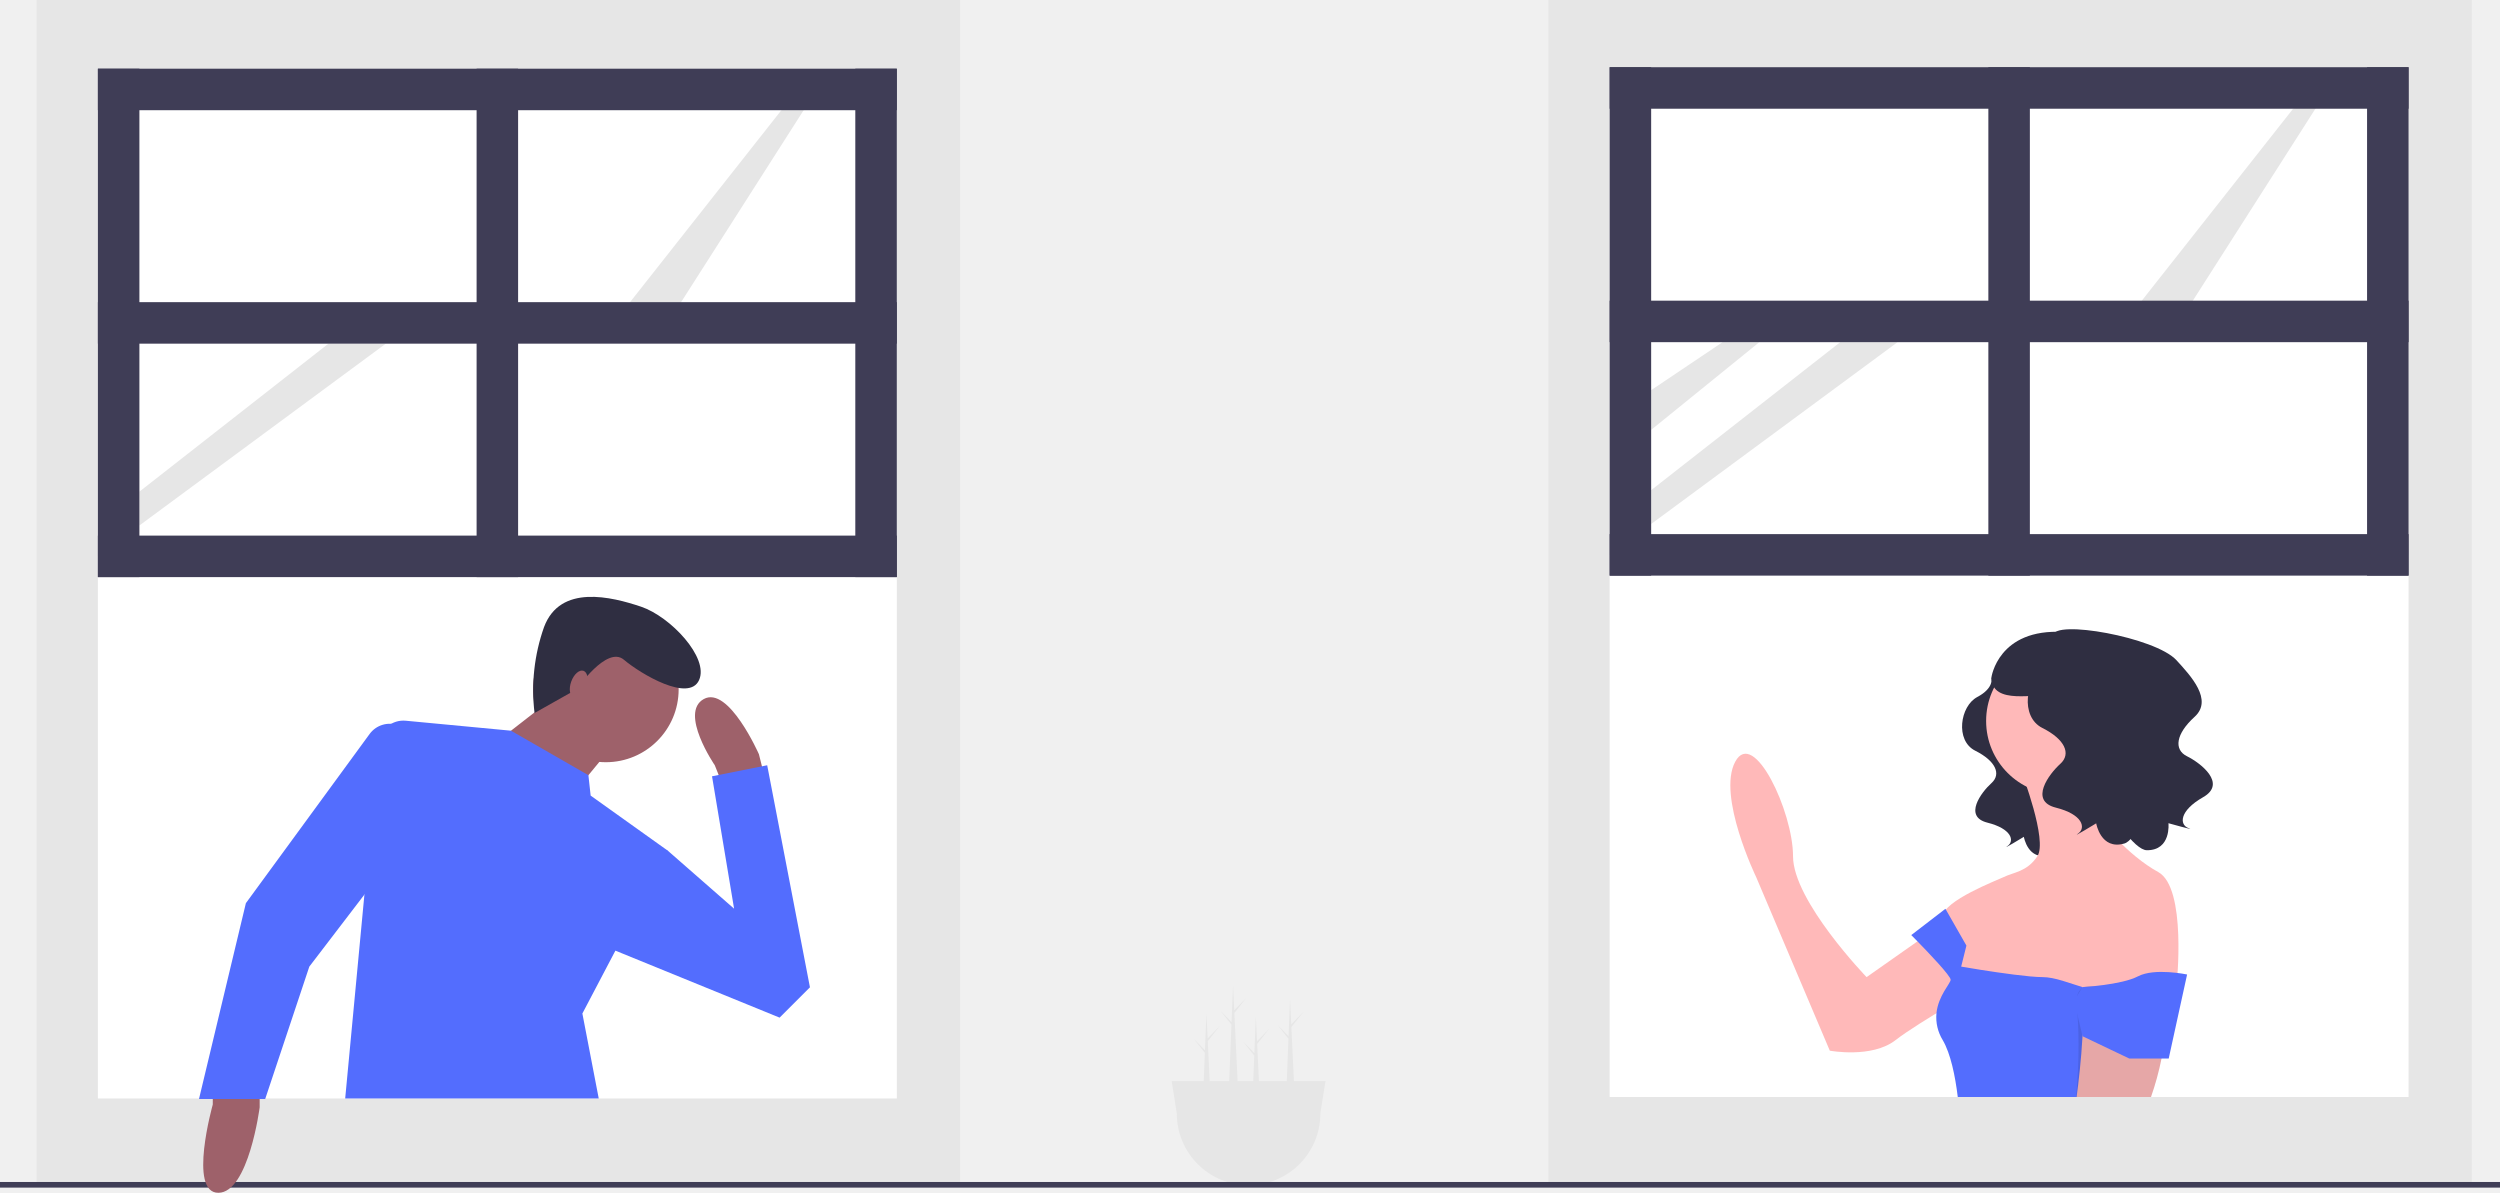
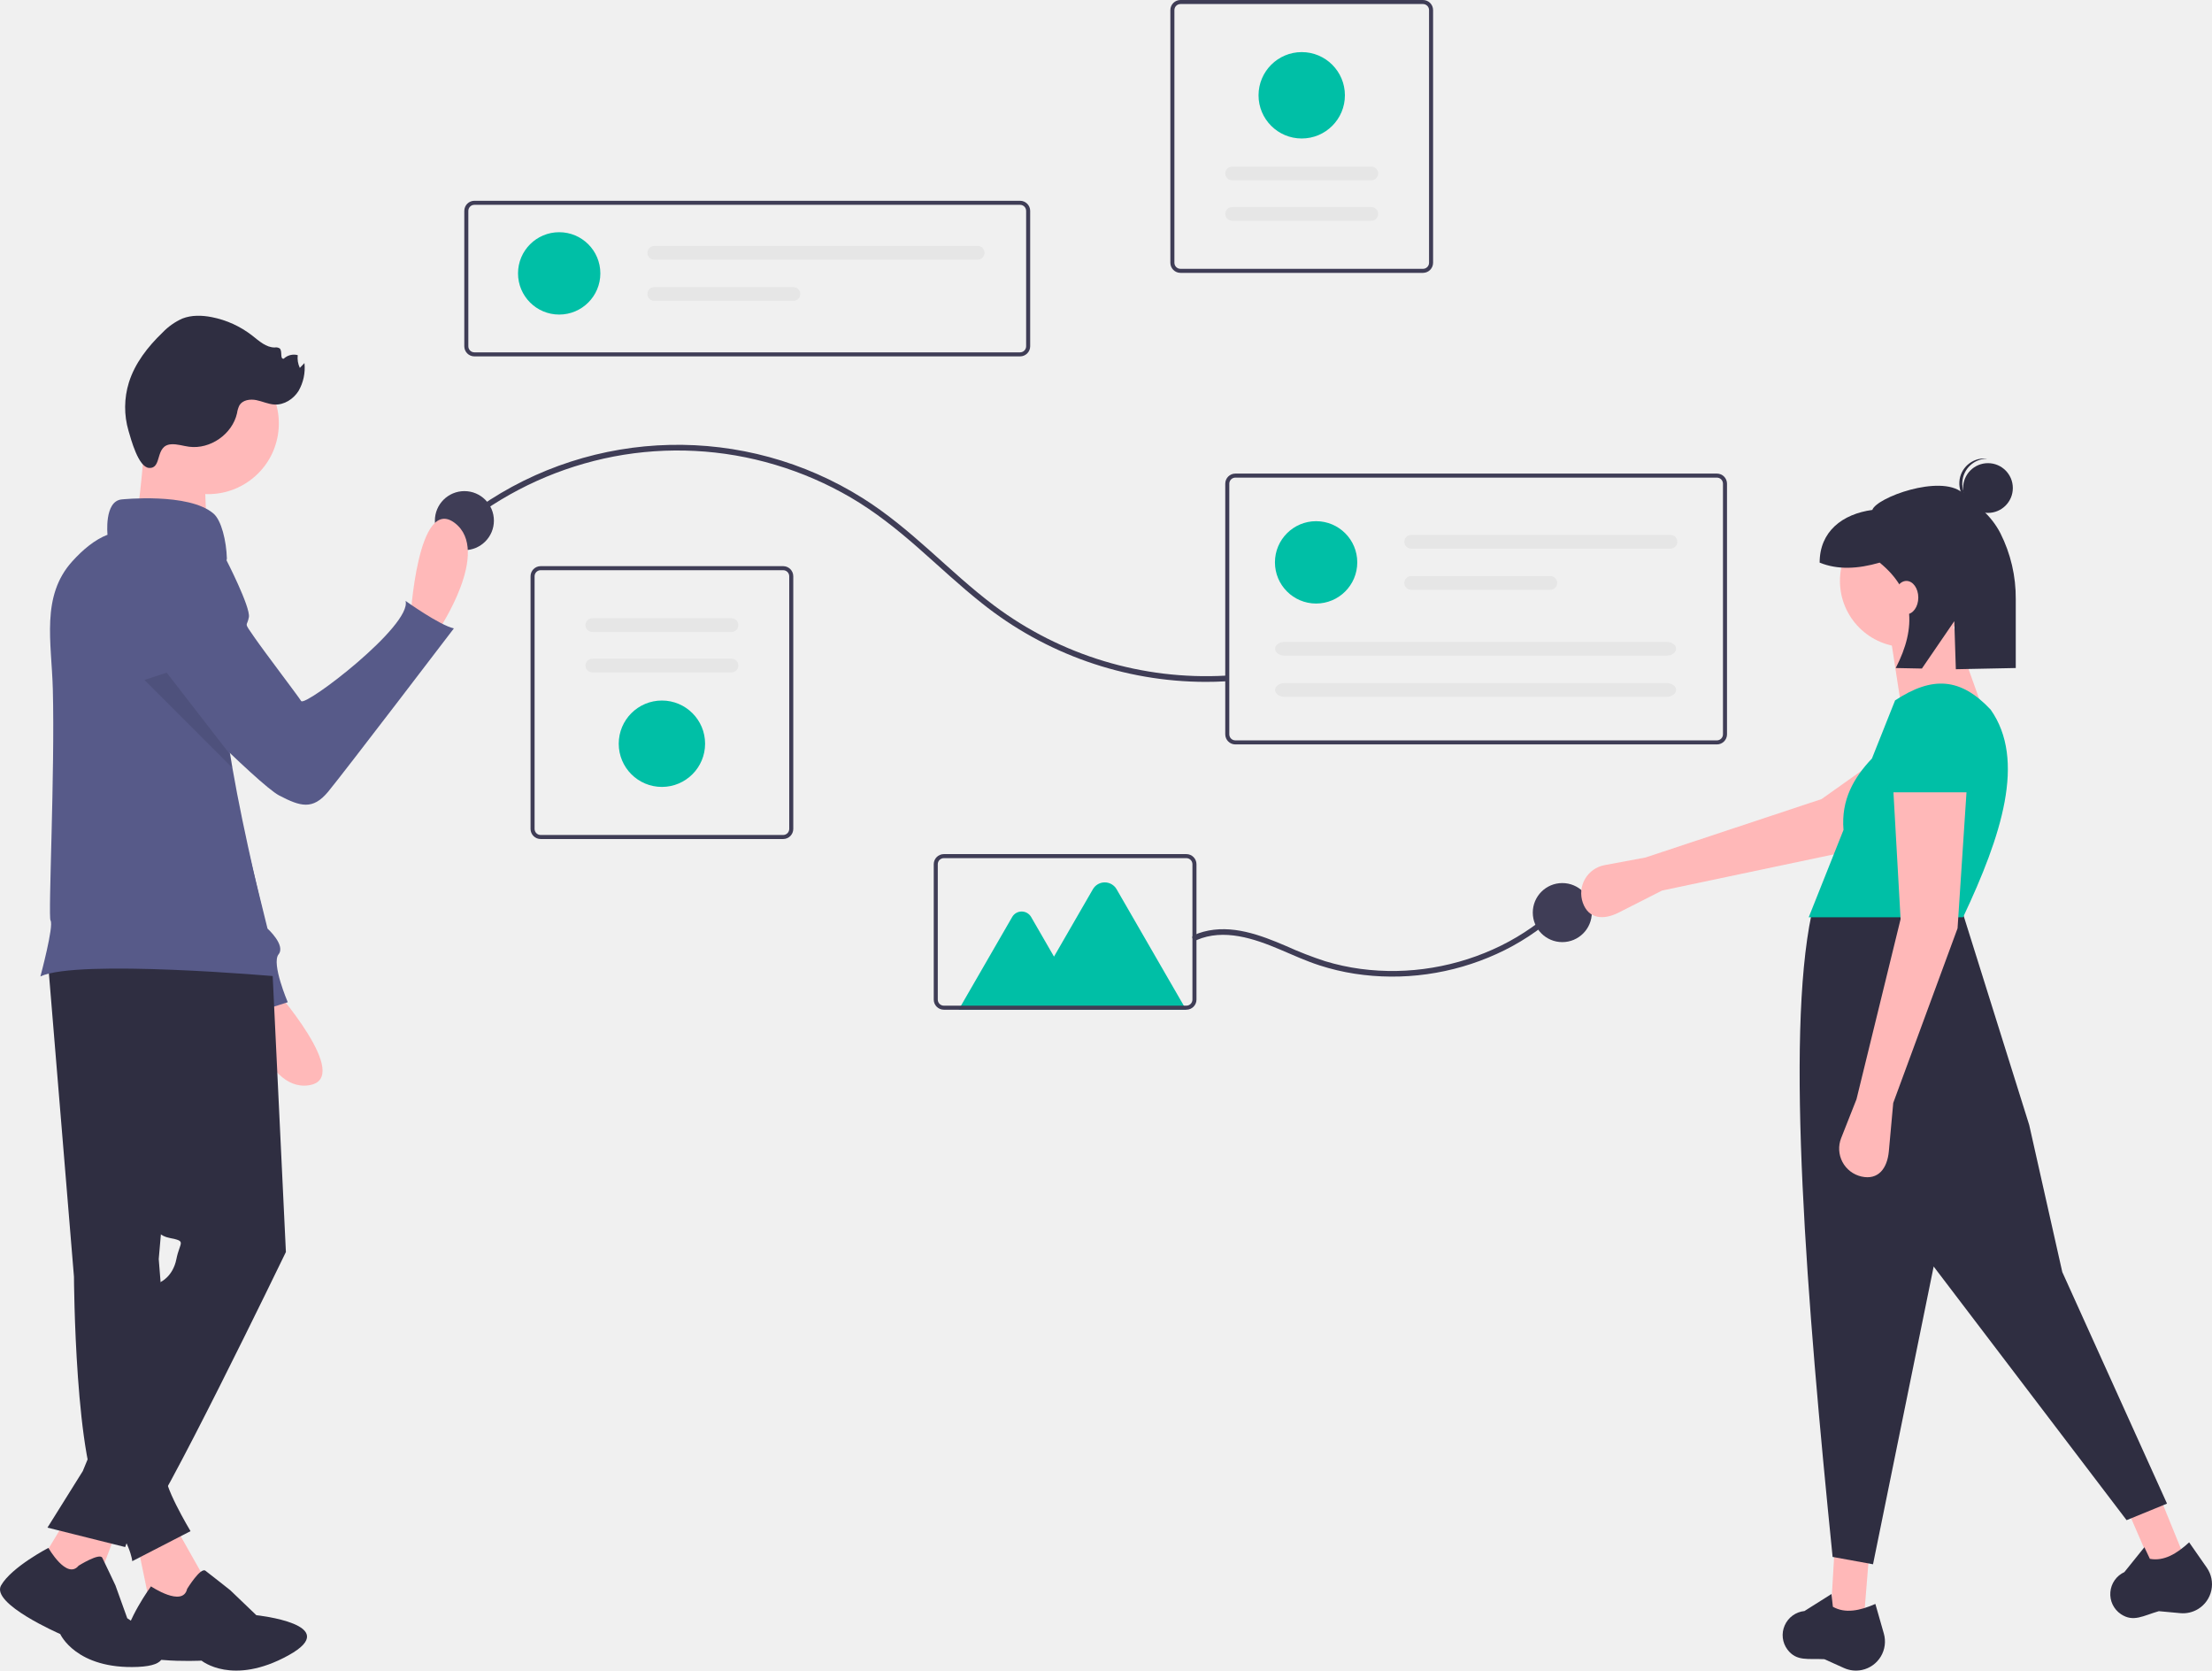
- <svg xmlns="http://www.w3.org/2000/svg" id="f0b4e0b4-8ccd-46fa-8baa-3b2354185db9" data-name="Layer 1" width="888" height="423.679" viewBox="0 0 888 423.679">
-   <polygon points="442.753 354.387 438.401 358.848 437.98 350 437.459 363.064 433.449 358.952 437.423 363.966 436.107 397 440.216 397 438.447 359.819 442.753 354.387" fill="#e6e6e6" />
-   <polygon points="450.852 365.387 446.5 369.848 446.079 361 445.558 374.064 441.547 369.952 445.522 374.966 444.206 408 448.314 408 446.546 370.819 450.852 365.387" fill="#e6e6e6" />
-   <polygon points="463 359.387 458.648 363.848 458.227 355 457.706 368.064 453.695 363.952 457.67 368.966 456.354 402 460.462 402 458.694 364.819 463 359.387" fill="#e6e6e6" />
-   <polygon points="433.305 364.387 428.952 368.848 428.531 360 428.011 373.064 424 368.952 427.975 373.966 426.658 407 430.767 407 428.998 369.819 433.305 364.387" fill="#e6e6e6" />
-   <rect x="13" width="328" height="420" fill="#e6e6e6" />
-   <rect x="34.772" y="25.326" width="283.775" height="179.663" fill="#fff" />
-   <rect x="34.77" y="197.62" width="283.78" height="192.56" fill="#fff" />
-   <rect x="169.289" y="24.404" width="14.742" height="180.584" fill="#3f3d56" />
-   <rect x="303.805" y="24.404" width="14.742" height="180.584" fill="#3f3d56" />
-   <rect x="34.772" y="190.247" width="283.775" height="14.742" fill="#3f3d56" />
-   <polygon points="74.876 122.067 49.514 139.115 49.514 153.219 87.935 122.067 74.876 122.067" fill="#fff" />
-   <polygon points="116.663 122.067 49.514 174.634 49.514 186.649 137.034 122.067 116.663 122.067" fill="#e6e6e6" />
-   <rect x="34.772" y="24.404" width="14.742" height="180.584" fill="#3f3d56" />
-   <polygon points="277.543 39.146 220.884 111.011 238.39 112.853 287.221 36.382 277.543 39.146" fill="#e6e6e6" />
-   <rect x="34.772" y="24.404" width="283.775" height="14.742" fill="#3f3d56" />
-   <rect x="34.772" y="107.326" width="283.775" height="14.742" fill="#3f3d56" />
-   <rect x="550" width="328" height="420" fill="#e6e6e6" />
-   <rect x="571.749" y="24.798" width="283.775" height="179.663" fill="#fff" />
-   <rect x="571.75" y="197.09" width="283.77" height="192.56" fill="#fff" />
-   <rect x="706.265" y="23.876" width="14.742" height="180.584" fill="#3f3d56" />
-   <rect x="840.782" y="23.876" width="14.742" height="180.584" fill="#3f3d56" />
-   <rect x="571.749" y="189.719" width="283.775" height="14.742" fill="#3f3d56" />
-   <polygon points="611.853 121.539 586.49 138.588 586.49 152.691 624.911 121.539 611.853 121.539" fill="#e6e6e6" />
-   <polygon points="653.64 121.539 586.49 174.106 586.49 186.121 674.011 121.539 653.64 121.539" fill="#e6e6e6" />
-   <rect x="571.749" y="23.876" width="14.742" height="180.584" fill="#3f3d56" />
-   <polygon points="814.52 38.618 757.861 110.483 775.366 112.325 824.198 35.854 814.52 38.618" fill="#e6e6e6" />
-   <rect x="571.749" y="23.876" width="283.775" height="14.742" fill="#3f3d56" />
-   <rect x="571.749" y="106.798" width="283.775" height="14.742" fill="#3f3d56" />
-   <path d="M863.36,478.905s1.08,3.598-5.038,6.837-7.916,15.473-.72,19.071,9.356,8.276,5.757,11.515-10.075,11.875-1.439,14.034,9.716,6.477,7.197,8.276,5.757-3.239,5.757-3.239,1.439,8.636,8.996,6.477,28.787-43.181,17.992-48.938S863.36,478.905,863.36,478.905Z" transform="translate(-156 -238.1607)" fill="#2f2e41" />
-   <path d="M853.54,560.971,819.013,585.233s-26.128-27.061-26.128-42.925-13.997-45.724-20.529-33.593,7.465,41.059,7.465,41.059l26.128,61.588s14.93,2.799,23.329-3.733,31.727-19.596,31.727-19.596Z" transform="translate(-156 -238.1607)" fill="#ffb9b9" />
-   <circle cx="731.6" cy="256.09" r="26.128" fill="#ffb9b9" />
-   <path d="M874.069,512.447s9.332,24.262,5.599,29.861-8.398,5.599-12.131,7.465c-1.866.933-21.462,8.398-21.462,13.997a22.269,22.269,0,0,0,2.799,10.265l2.799,15.864,23.329,14.93,30.794-3.733,23.329-13.064s3.733-34.527-6.532-40.126-22.396-18.663-21.462-23.329,1.866-15.864,1.866-15.864Z" transform="translate(-156 -238.1607)" fill="#ffb9b9" />
-   <path d="M923.53,583.371v.03l-.84,8.24-1.07,10.57-1.22,11.95-1.38,13.65H851.4c-.91-7.46-2.52-15.37-5.33-20.18a15.483,15.483,0,0,1-2.24-9.57c.63-6.25,5.04-10.61,5.04-11.89,0-1.4-7.86-9.61-11.79-13.64-1.32-1.35-2.2-2.23-2.2-2.23l12.13-9.33.17.29,1.7,2.98,5.59,9.79-1.86,7.47s2.89.5,6.91,1.14c6.95,1.09,17.29,2.59,22.01,2.59,4.38,0,9.73,2.25,14.15,3.54.14.04.27.08.4.12,2.78.78,5.16,1.14,6.66.24a2.323,2.323,0,0,0,.26-.17,11.02,11.02,0,0,1,2.52-1.27h.01a73.328,73.328,0,0,1,9.9-2.74c3.78-.83,7.1-1.41,7.91-1.55a.014.014,0,0,1,.02,0C923.47,583.381,923.53,583.371,923.53,583.371Z" transform="translate(-156 -238.1607)" fill="#536dfe" />
-   <path d="M926.44,581.951c-.07.5-.13,1.01-.19,1.51-.29,2.2-.53,4.4-.74,6.6q-.87,8.76-1.05,17.57a36.689,36.689,0,0,1-.69,6.53,101.634,101.634,0,0,1-3.74,13.65H893.61c.7-5.2,1.64-13.2,2.1-21.58v-.01c.07-1.3.12-2.61.17-3.92a125.103,125.103,0,0,0-.18-13.21c-.01-.11-.01-.22-.02-.32-.05-.57-.1-1.12-.15-1.67-1.86-18.66,9.33-39.19,9.33-39.19,3.79,0,7.49,2.09,10.79,4.97A33.185,33.185,0,0,1,926.44,581.951Z" transform="translate(-156 -238.1607)" fill="#ffb9b9" />
-   <path d="M924.46,607.631a36.689,36.689,0,0,1-.69,6.53,101.634,101.634,0,0,1-3.74,13.65H893.41a189.552,189.552,0,0,0,.75-25.3c-.05-1.24-.12-2.5-.22-3.75v-.02q-.105-1.62-.27-3.24a10.216,10.216,0,0,1,.2-3.74v-.02a4.401,4.401,0,0,1,1.45-2.38,2.599,2.599,0,0,1,.38-.27,1.974,1.974,0,0,1,.38-.2,2.588,2.588,0,0,1,.38-.17,7.037,7.037,0,0,1,3.24-.28,14.931,14.931,0,0,1,3.04.69,43.505,43.505,0,0,1,12.19,6.86,44.321,44.321,0,0,1,6.69,6.22C923.38,604.291,924.46,606.211,924.46,607.631Z" transform="translate(-156 -238.1607)" opacity="0.1" style="isolation:isolate" />
-   <path d="M892.732,593.631l2.975,12.598,16.621,7.932h13.997l6.532-29.861s-11.533-2.439-17.431.647-19.748,3.824-19.748,3.824Z" transform="translate(-156 -238.1607)" fill="#536dfe" />
-   <path d="M887.814,468.026s1.196,3.986-5.581,7.574-8.77,17.141-.797,21.127,10.364,9.168,6.378,12.756-11.162,13.155-1.595,15.546,10.763,7.175,7.973,9.168,6.378-3.588,6.378-3.588,1.595,9.567,9.966,7.175,16.723-45.869,7.392-57.066C909.251,470.308,887.814,468.026,887.814,468.026Z" transform="translate(-156 -238.1607)" fill="#2f2e41" />
-   <path d="M885.267,463.923c.002-5.84,36.3.571,43.791,8.725,5.187,5.647,13.067,14.142,6.464,20.13S928.014,504.402,932.82,506.782s14.295,9.658,5.727,14.541-8.43,9.812-5.205,10.978-7.109-1.735-7.109-1.735,1.044,9.643-7.662,9.597-33.683-47.892-27.716-61.191C896.402,466.606,885.267,463.923,885.267,463.923Z" transform="translate(-156 -238.1607)" fill="#2f2e41" />
-   <path d="M889.052,462.643c-23.365-1.407-25.71,16.181-25.71,16.181.162,10.178,16.325,5.219,20.814,6.736,5.416-3.896,15.856-11.268,23.322-16.529A35.312,35.312,0,0,0,889.052,462.643Z" transform="translate(-156 -238.1607)" fill="#2f2e41" />
-   <path d="M572.173,622.161l1.827,11.5a25.5,25.5,0,0,0,51,0l.013-.158,1.814-11.342Z" transform="translate(-156 -238.1607)" fill="#e6e6e6" />
-   <rect y="419.839" width="888" height="2" fill="#3f3d56" />
-   <path d="M248.234,625.589v5.878s-3.919,30.372-14.696,30.372-1.959-31.352-1.959-31.352v-4.899Z" transform="translate(-156 -238.1607)" fill="#9e616a" />
-   <path d="M411.85,514.879l-1.959-4.899s-12.737-18.615-3.919-23.514,19.595,19.595,19.595,19.595l1.959,7.838Z" transform="translate(-156 -238.1607)" fill="#9e616a" />
-   <circle cx="215.191" cy="244.877" r="25.862" fill="#9e616a" />
-   <polygon points="196.576 247.816 178.942 261.532 203.435 282.106 217.15 265.451 196.576 247.816" fill="#9e616a" />
-   <path d="M368.67,628.341H278.61l6.83-72.43,5.07-53.79v-.01a8.815,8.815,0,0,1,9.62-7.95l37.37,3.54,27.5,15.81.8,7.25,27.44,19.59-18.65,35.48-11.73,22.33Z" transform="translate(-156 -238.1607)" fill="#536dfe" />
-   <path d="M291.343,548.19l-25.473,33.311L250.194,628.528H226.68l16.656-69.561,43.964-60.115a8.855,8.855,0,0,1,10.135-3.086,8.047,8.047,0,0,0,1.745.497Z" transform="translate(-156 -238.1607)" fill="#536dfe" />
-   <polygon points="215.681 336.482 276.915 361.465 287.691 350.689 272.506 271.819 252.911 275.739 260.749 322.766 237.236 302.192 229.397 300.232 215.681 336.482" fill="#536dfe" />
-   <path d="M345.868,491.414a67.353,67.353,0,0,1,3.367-30.499c5.738-15.402,24.031-10.76,34.449-7.267s24.221,18.103,20.63,26.078-20.637-2.1-26.718-7.237-16.703,10.463-16.703,10.463Z" transform="translate(-156 -238.1607)" fill="#2f2e41" />
-   <ellipse cx="361.548" cy="481.197" rx="5.06" ry="2.811" transform="translate(-370.2171 418.4277) rotate(-70.02257)" fill="#9e616a" />
+ <svg xmlns="http://www.w3.org/2000/svg" id="bab7d7d3-5265-4add-b9d0-a4ec8bbdc3a5" data-name="Layer 1" width="965.825" height="729.214" viewBox="0 0 965.825 729.214">
+   <path d="M562.481,240.958H324.224a4.417,4.417,0,0,1-4.412-4.412V177.444a4.417,4.417,0,0,1,4.412-4.412H562.481a4.417,4.417,0,0,1,4.412,4.412v59.101A4.417,4.417,0,0,1,562.481,240.958ZM324.224,174.797a2.65,2.65,0,0,0-2.647,2.647v59.101a2.65,2.65,0,0,0,2.647,2.647H562.481a2.65,2.65,0,0,0,2.647-2.647V177.444a2.65,2.65,0,0,0-2.647-2.647Z" transform="translate(-117.0873 -85.39315)" fill="#3f3d56" />
+   <circle cx="244.157" cy="119.334" r="17.973" fill="#00bfa6" />
+   <path d="M402.753,192.745a2.995,2.995,0,0,0,0,5.991H543.968a2.995,2.995,0,0,0,0-5.991Z" transform="translate(-117.0873 -85.39315)" fill="#e6e6e6" />
+   <path d="M402.753,210.718a2.995,2.995,0,1,0,0,5.991H463.518a2.995,2.995,0,1,0,0-5.991Z" transform="translate(-117.0873 -85.39315)" fill="#e6e6e6" />
+   <path d="M459.044,451.627H353.152a4.417,4.417,0,0,1-4.412-4.412V336.933a4.417,4.417,0,0,1,4.412-4.412H459.044a4.417,4.417,0,0,1,4.412,4.412V447.215A4.417,4.417,0,0,1,459.044,451.627ZM353.152,334.285a2.65,2.65,0,0,0-2.647,2.647V447.215a2.65,2.65,0,0,0,2.647,2.647H459.044a2.65,2.65,0,0,0,2.647-2.647V336.933a2.65,2.65,0,0,0-2.647-2.647Z" transform="translate(-117.0873 -85.39315)" fill="#3f3d56" />
+   <path d="M375.715,355.263a2.995,2.995,0,0,0,0,5.991h60.765a2.995,2.995,0,0,0,0-5.991Z" transform="translate(-117.0873 -85.39315)" fill="#e6e6e6" />
+   <path d="M375.715,372.911a2.995,2.995,0,1,0,0,5.991h60.765a2.995,2.995,0,1,0,0-5.991Z" transform="translate(-117.0873 -85.39315)" fill="#e6e6e6" />
+   <path d="M406.098,428.885A18.855,18.855,0,1,1,424.953,410.03,18.876,18.876,0,0,1,406.098,428.885Z" transform="translate(-117.0873 -85.39315)" fill="#00bfa6" />
+   <path d="M632.513,85.393H738.405a4.417,4.417,0,0,1,4.412,4.412V200.088a4.417,4.417,0,0,1-4.412,4.412H632.513a4.417,4.417,0,0,1-4.412-4.412V89.805A4.417,4.417,0,0,1,632.513,85.393ZM738.405,202.735a2.65,2.65,0,0,0,2.647-2.647V89.805a2.65,2.65,0,0,0-2.647-2.647H632.513a2.65,2.65,0,0,0-2.647,2.647V200.088a2.65,2.65,0,0,0,2.647,2.647Z" transform="translate(-117.0873 -85.39315)" fill="#3f3d56" />
+   <path d="M715.842,181.758a2.995,2.995,0,1,0,0-5.991H655.077a2.995,2.995,0,1,0,0,5.991Z" transform="translate(-117.0873 -85.39315)" fill="#e6e6e6" />
+   <path d="M715.842,164.109a2.995,2.995,0,1,0,0-5.991H655.077a2.995,2.995,0,1,0,0,5.991Z" transform="translate(-117.0873 -85.39315)" fill="#e6e6e6" />
+   <path d="M685.459,108.135a18.855,18.855,0,1,1-18.855,18.855A18.876,18.876,0,0,1,685.459,108.135Z" transform="translate(-117.0873 -85.39315)" fill="#00bfa6" />
+   <path d="M321.172,313.551a150.953,150.953,0,0,1,63.905-28.889,148.77,148.77,0,0,1,70.528,3.624,150.459,150.459,0,0,1,32.912,14.261c10.559,6.173,20.1,13.771,29.28,21.816,9.299,8.15,18.293,16.663,28.001,24.336a156.871,156.871,0,0,0,97.604,34.335q4.397.007,8.787-.242c1.587-.087,1.597-2.567,0-2.48a154.343,154.343,0,0,1-100.896-30.488c-10.062-7.524-19.249-16.126-28.628-24.463-9.093-8.082-18.43-15.944-28.746-22.437a151.858,151.858,0,0,0-167.662,3.822c-2.328,1.619-4.602,3.31-6.839,5.052-1.258.979.508,2.722,1.753,1.753Z" transform="translate(-117.0873 -85.39315)" fill="#3f3d56" />
+   <circle cx="202.769" cy="227.257" r="12.886" fill="#3f3d56" />
+   <circle cx="682.146" cy="398.345" r="12.886" fill="#3f3d56" />
+   <path d="M866.739,410.334H656.482a4.417,4.417,0,0,1-4.412-4.412v-109.4A4.417,4.417,0,0,1,656.482,292.11h210.257a4.417,4.417,0,0,1,4.412,4.412v109.4A4.417,4.417,0,0,1,866.739,410.334ZM656.482,293.875a2.65,2.65,0,0,0-2.647,2.647v109.4a2.65,2.65,0,0,0,2.647,2.647h210.257a2.65,2.65,0,0,0,2.647-2.647v-109.4a2.65,2.65,0,0,0-2.647-2.647Z" transform="translate(-117.0873 -85.39315)" fill="#3f3d56" />
+   <circle cx="574.65" cy="245.471" r="17.973" fill="#00bfa6" />
+   <path d="M733.246,318.883a2.995,2.995,0,1,0,0,5.991H846.461a2.995,2.995,0,1,0,0-5.991Z" transform="translate(-117.0873 -85.39315)" fill="#e6e6e6" />
+   <path d="M733.246,336.856a2.995,2.995,0,1,0,0,5.991h60.765a2.995,2.995,0,1,0,0-5.991Z" transform="translate(-117.0873 -85.39315)" fill="#e6e6e6" />
+   <path d="M677.952,365.589c-2.279,0-4.133,1.344-4.133,2.995s1.854,2.995,4.133,2.995H844.785c2.279,0,4.133-1.344,4.133-2.995s-1.854-2.995-4.133-2.995Z" transform="translate(-117.0873 -85.39315)" fill="#e6e6e6" />
+   <path d="M677.952,383.562c-2.279,0-4.133,1.344-4.133,2.995s1.854,2.995,4.133,2.995H844.785c2.279,0,4.133-1.344,4.133-2.995s-1.854-2.995-4.133-2.995Z" transform="translate(-117.0873 -85.39315)" fill="#e6e6e6" />
+   <path d="M639.58,495.734c11.862-5.146,25.105-.66,36.286,4.083,5.758,2.443,11.455,5.05,17.414,6.979a99.26,99.26,0,0,0,15.353,3.638,108.498,108.498,0,0,0,31.539.193,110.124,110.124,0,0,0,30.437-8.85,102.921,102.921,0,0,0,26.342-17.223q1.497-1.352,2.936-2.767c1.142-1.119-.612-2.871-1.753-1.753a99.998,99.998,0,0,1-25.698,18.141,107.649,107.649,0,0,1-29.857,9.592,105.438,105.438,0,0,1-31.462.543,99.05,99.05,0,0,1-15.405-3.349,162.963,162.963,0,0,1-17.002-6.603c-11.285-4.846-23.823-9.592-36.223-6.25a30.212,30.212,0,0,0-4.16,1.485c-1.46.633-.199,2.77,1.251,2.141Z" transform="translate(-117.0873 -85.39315)" fill="#3f3d56" />
+   <path d="M634.998,526.146H535.661l23.377-40.491a4.774,4.774,0,0,1,8.268,0l9.986,17.297L594.274,473.541a5.977,5.977,0,0,1,10.352,0Z" transform="translate(-117.0873 -85.39315)" fill="#00bfa6" />
+   <path d="M635.091,526.135H529.199a4.417,4.417,0,0,1-4.412-4.412V462.621a4.417,4.417,0,0,1,4.412-4.412H635.091a4.417,4.417,0,0,1,4.412,4.412v59.101A4.417,4.417,0,0,1,635.091,526.135ZM529.199,459.974a2.65,2.65,0,0,0-2.647,2.647v59.101a2.65,2.65,0,0,0,2.647,2.647H635.091a2.65,2.65,0,0,0,2.647-2.647V462.621a2.65,2.65,0,0,0-2.647-2.647Z" transform="translate(-117.0873 -85.39315)" fill="#3f3d56" />
+   <path d="M842.785,474.12l-18.875,9.585c-6.737,3.421-13.239,2.836-15.728-4.297v0A12.481,12.481,0,0,1,817.675,463.025l17.939-3.349,76.829-25.49,46.54-33.001,17.061,27.181L922.268,457.384Z" transform="translate(-117.0873 -85.39315)" fill="#ffb8b8" />
+   <polygon points="813.808 706.872 799.366 704.465 800.971 677.187 816.215 677.187 813.808 706.872" fill="#ffb8b8" />
+   <polygon points="953.968 680.229 939.992 684.589 929.131 659.516 942.738 652.646 953.968 680.229" fill="#ffb8b8" />
+   <path d="M1063.272,741.721l-17.65,7.221L961.382,638.225,934.906,768.196l-17.65-3.209C905.934,652.935,896.701,538.643,908.03,484.587l65.386-2.808,29.685,94.67,14.441,64.183Z" transform="translate(-117.0873 -85.39315)" fill="#2f2e41" />
+   <path d="M930.1,814.326h0a12.672,12.672,0,0,1-7.855-.835l-8.579-3.86c-7.193-.369-12.091,1.063-16.096-4.163a10.496,10.496,0,0,1-1.225-10.582h0a10.569,10.569,0,0,1,8.631-6.28l11.783-7.425.618,5.566c5.385,3.051,11.779,1.733,18.554-1.237l3.698,12.944A12.672,12.672,0,0,1,930.1,814.326Z" transform="translate(-117.0873 -85.39315)" fill="#2f2e41" />
+   <path d="M1076.774,787.774h0a12.672,12.672,0,0,1-7.701,1.761l-9.367-.865c-6.923,1.987-11.091,4.932-16.576,1.29a10.496,10.496,0,0,1-4.595-9.61h0a10.569,10.569,0,0,1,6.124-8.743l8.733-10.849,2.392,5.064c6.084,1.137,11.704-2.186,17.147-7.195l7.701,11.041A12.672,12.672,0,0,1,1076.774,787.774Z" transform="translate(-117.0873 -85.39315)" fill="#2f2e41" />
+   <circle cx="832.26" cy="253.579" r="28.882" fill="#ffb8b8" />
+   <polygon points="867.561 314.553 829.853 306.53 825.04 275.241 851.515 269.625 867.561 314.553" fill="#ffb8b8" />
+   <path d="M974.218,485.791H906.826L922.017,447.653c-1.104-13.123,4.458-22.775,12.418-31.178l10.099-25.355c16.317-10.739,28.619-9.937,41.719,4.011C1001.784,417.123,991.034,450.18,974.218,485.791Z" transform="translate(-117.0873 -85.39315)" fill="#00bfa6" />
+   <path d="M943.732,566.822l-1.917,21.082c-.684,7.525-4.636,12.721-12.001,11.037h0a12.481,12.481,0,0,1-8.828-16.75l6.7-16.974L946.941,486.593l-3.209-56.962h32.092l-4.011,60.974Z" transform="translate(-117.0873 -85.39315)" fill="#ffb8b8" />
+   <path d="M978.23,431.235H941.325l2.587-24.075a16.701,16.701,0,0,1,15.853-15.999h0a16.701,16.701,0,0,1,17.522,16.026Z" transform="translate(-117.0873 -85.39315)" fill="#00bfa6" />
+   <circle cx="868.006" cy="213.025" r="10.856" fill="#2f2e41" />
+   <path d="M973.907,295.761a10.848,10.848,0,0,1,10.851-10.147c-.224-.028-.446-.063-.675-.078a10.856,10.856,0,0,0-1.393,21.667c.229.015.453.009.679.009A10.848,10.848,0,0,1,973.907,295.761Z" transform="translate(-117.0873 -85.39315)" fill="#2f2e41" />
+   <path d="M973.846,300.396c-9.682-8.032-37.452,2.176-39.244,7.576-13.093,1.784-23.005,9.423-23.005,23.005v0c7.784,3.189,16.637,2.796,26.207,0,15.255,12.432,16.301,28.06,7.023,46.011l11.414.228,14.148-20.678.677,20.974,26.163-.525V346.932a62.841,62.841,0,0,0-6.71-28.79C986.441,310.221,980.114,305.596,973.846,300.396Z" transform="translate(-117.0873 -85.39315)" fill="#2f2e41" />
+   <ellipse cx="832.396" cy="260.84" rx="5.191" ry="7.268" fill="#ffb8b8" />
+   <path d="M296.282,355.456s3.125-54.09,19.348-41.8-7.085,46.816-7.085,46.816Z" transform="translate(-117.0873 -85.39315)" fill="#ffb9b9" />
+   <path d="M235.923,515.9s36.038,40.457,15.875,43.238-28.094-38.114-28.094-38.114Z" transform="translate(-117.0873 -85.39315)" fill="#ffb9b9" />
+   <path d="M188.897,324.395h0A23.734,23.734,0,0,1,206.36,344.045l11.463,81.591,16.07,65.084s8.035,7.232,4.821,11.249,4.018,20.891,4.018,20.891l-20.088,6.428s-2.411-16.874-6.428-17.677c-3.531-.706-43.055-106.289-52.581-131.867-1.314-3.527-2.057-5.533-2.057-5.533S163.185,320.378,188.897,324.395Z" transform="translate(-117.0873 -85.39315)" fill="#575a89" />
+   <path d="M192.566,749.885l12.338,21.865c9.555,20.4,1.064,24.105-22.363,13.993l-5.34-25.818Z" transform="translate(-117.0873 -85.39315)" fill="#ffb9b9" />
+   <path d="M198.792,778.945s5.857-9.536,7.976-7.94,10.856,8.513,10.856,8.513L229.005,790.419s38.453,4.065,14.019,17.539-37.937,2.302-37.937,2.302-34.222,1.78-33.67-7.768,11.589-24.654,11.589-24.654S196.916,787.164,198.792,778.945Z" transform="translate(-117.0873 -85.39315)" fill="#2f2e41" />
+   <path d="M137.815,502.732,149.382,642.695s.386,83.67,12.724,99.864S174.83,766.85,174.83,766.85l25.448-13.11s-13.11-21.844-10.41-25.188a18.638,18.638,0,0,0,3.47-7.2l-6.94-86.369,13.11-150.374Z" transform="translate(-117.0873 -85.39315)" fill="#2f2e41" />
+   <path d="M155.551,766.85" transform="translate(-117.0873 -85.39315)" fill="none" stroke="#3f3d56" stroke-miterlimit="10" />
+   <polygon points="52.344 664.492 41.548 693.024 17.064 682.788 29.981 661.407 52.344 664.492" fill="#ffb9b9" />
+   <path d="M151.421,768.807s9.183-5.739,10.331-3.444,5.739,12.052,5.739,12.052l5.165,14.348s31.566,20.087,4.591,21.235-33.861-14.348-33.861-14.348S112.968,785.451,117.559,777.416s20.661-16.368,20.661-16.368S146.255,775.12,151.421,768.807Z" transform="translate(-117.0873 -85.39315)" fill="#2f2e41" />
+   <path d="M235.751,503.117l6.169,128.782s-56.294,116.443-62.463,119.528a15.488,15.488,0,0,0-7.711,9.254l-33.931-8.483,15.423-24.677,33.931-82.513s5.398-2.313,6.94-10.025,4.627-7.711-3.085-9.254-7.711-9.254-7.711-9.254L157.865,499.262Z" transform="translate(-117.0873 -85.39315)" fill="#2f2e41" />
+   <circle cx="207.989" cy="270.231" r="30.846" transform="translate(-209.1556 346.8549) rotate(-80.78252)" fill="#ffb9b9" />
+   <path d="M180.613,272.159s-2.313,39.329-5.398,43.184,32.388,3.085,32.388,3.085-2.313-33.159,0-36.244S180.613,272.159,180.613,272.159Z" transform="translate(-117.0873 -85.39315)" fill="#ffb9b9" />
+   <path d="M238.061,511.601s-87.14-7.71-103.33,0c0,0,5.96-22.11,4.42-24.42-1.12-1.69,1.97-64.67,1-101-.55-20.5-5.28-40.52,8.47-55.74,4.68-5.17,9.9-9.51,15.41-11.63,0,0-1.54-14.65,6.17-15.42,0,0,29.31-3.09,40.1,6.17,3.45,2.94,5.62,11.9,5.85,19.62-5.34,26.26-3.45,55.4,1.45,85.63.3,1.92.63,3.85.96,5.78C223.761,450.571,231.621,481.481,238.061,511.601Z" transform="translate(-117.0873 -85.39315)" fill="#575a89" />
+   <path d="M191.875,279.32c2.609-.156,5.156.726,7.746,1.07,9.268,1.23,18.91-5.495,20.956-14.618a11.216,11.216,0,0,1,1.072-3.492c1.426-2.329,4.675-2.773,7.353-2.237s5.216,1.789,7.944,1.932c4.211.221,8.254-2.371,10.498-5.941a20.148,20.148,0,0,0,2.577-12.169l-2.019,2.119a10.254,10.254,0,0,1-.914-5.573,6.467,6.467,0,0,0-6.125,1.567c-1.78.189-.437-3.302-1.759-4.508a3.059,3.059,0,0,0-2.152-.403c-3.787.037-6.85-2.86-9.834-5.192a41.789,41.789,0,0,0-17.65-8.051c-4.276-.834-8.823-.968-12.878.624a27.51,27.51,0,0,0-8.697,6.169c-6.349,6.105-11.971,13.278-14.612,21.68a36.497,36.497,0,0,0-.175,21.163c1.064,3.592,4.272,15.894,8.967,16.18C188.073,290.001,184.531,279.758,191.875,279.32Z" transform="translate(-117.0873 -85.39315)" fill="#2f2e41" />
+   <path d="M204.643,328.181l11.051,1.184s10.848,21.046,10.06,25.436-2.503,1.725,2.379,8.748,18.738,25.178,20.453,27.843,48.489-33.022,45.581-43.714c0,0,14.772,10.598,21.101,12.008,0,0-48.203,63.218-54.921,71.308s-12.123,6.429-21.355,1.632-55.933-52.644-55.933-52.644Z" transform="translate(-117.0873 -85.39315)" fill="#575a89" />
+   <path d="M218.561,420.591l-38.41-38.41,9.72-3.17,27.73,35.8C217.901,416.731,218.231,418.661,218.561,420.591Z" transform="translate(-117.0873 -85.39315)" opacity="0.1" style="isolation:isolate" />
</svg>
